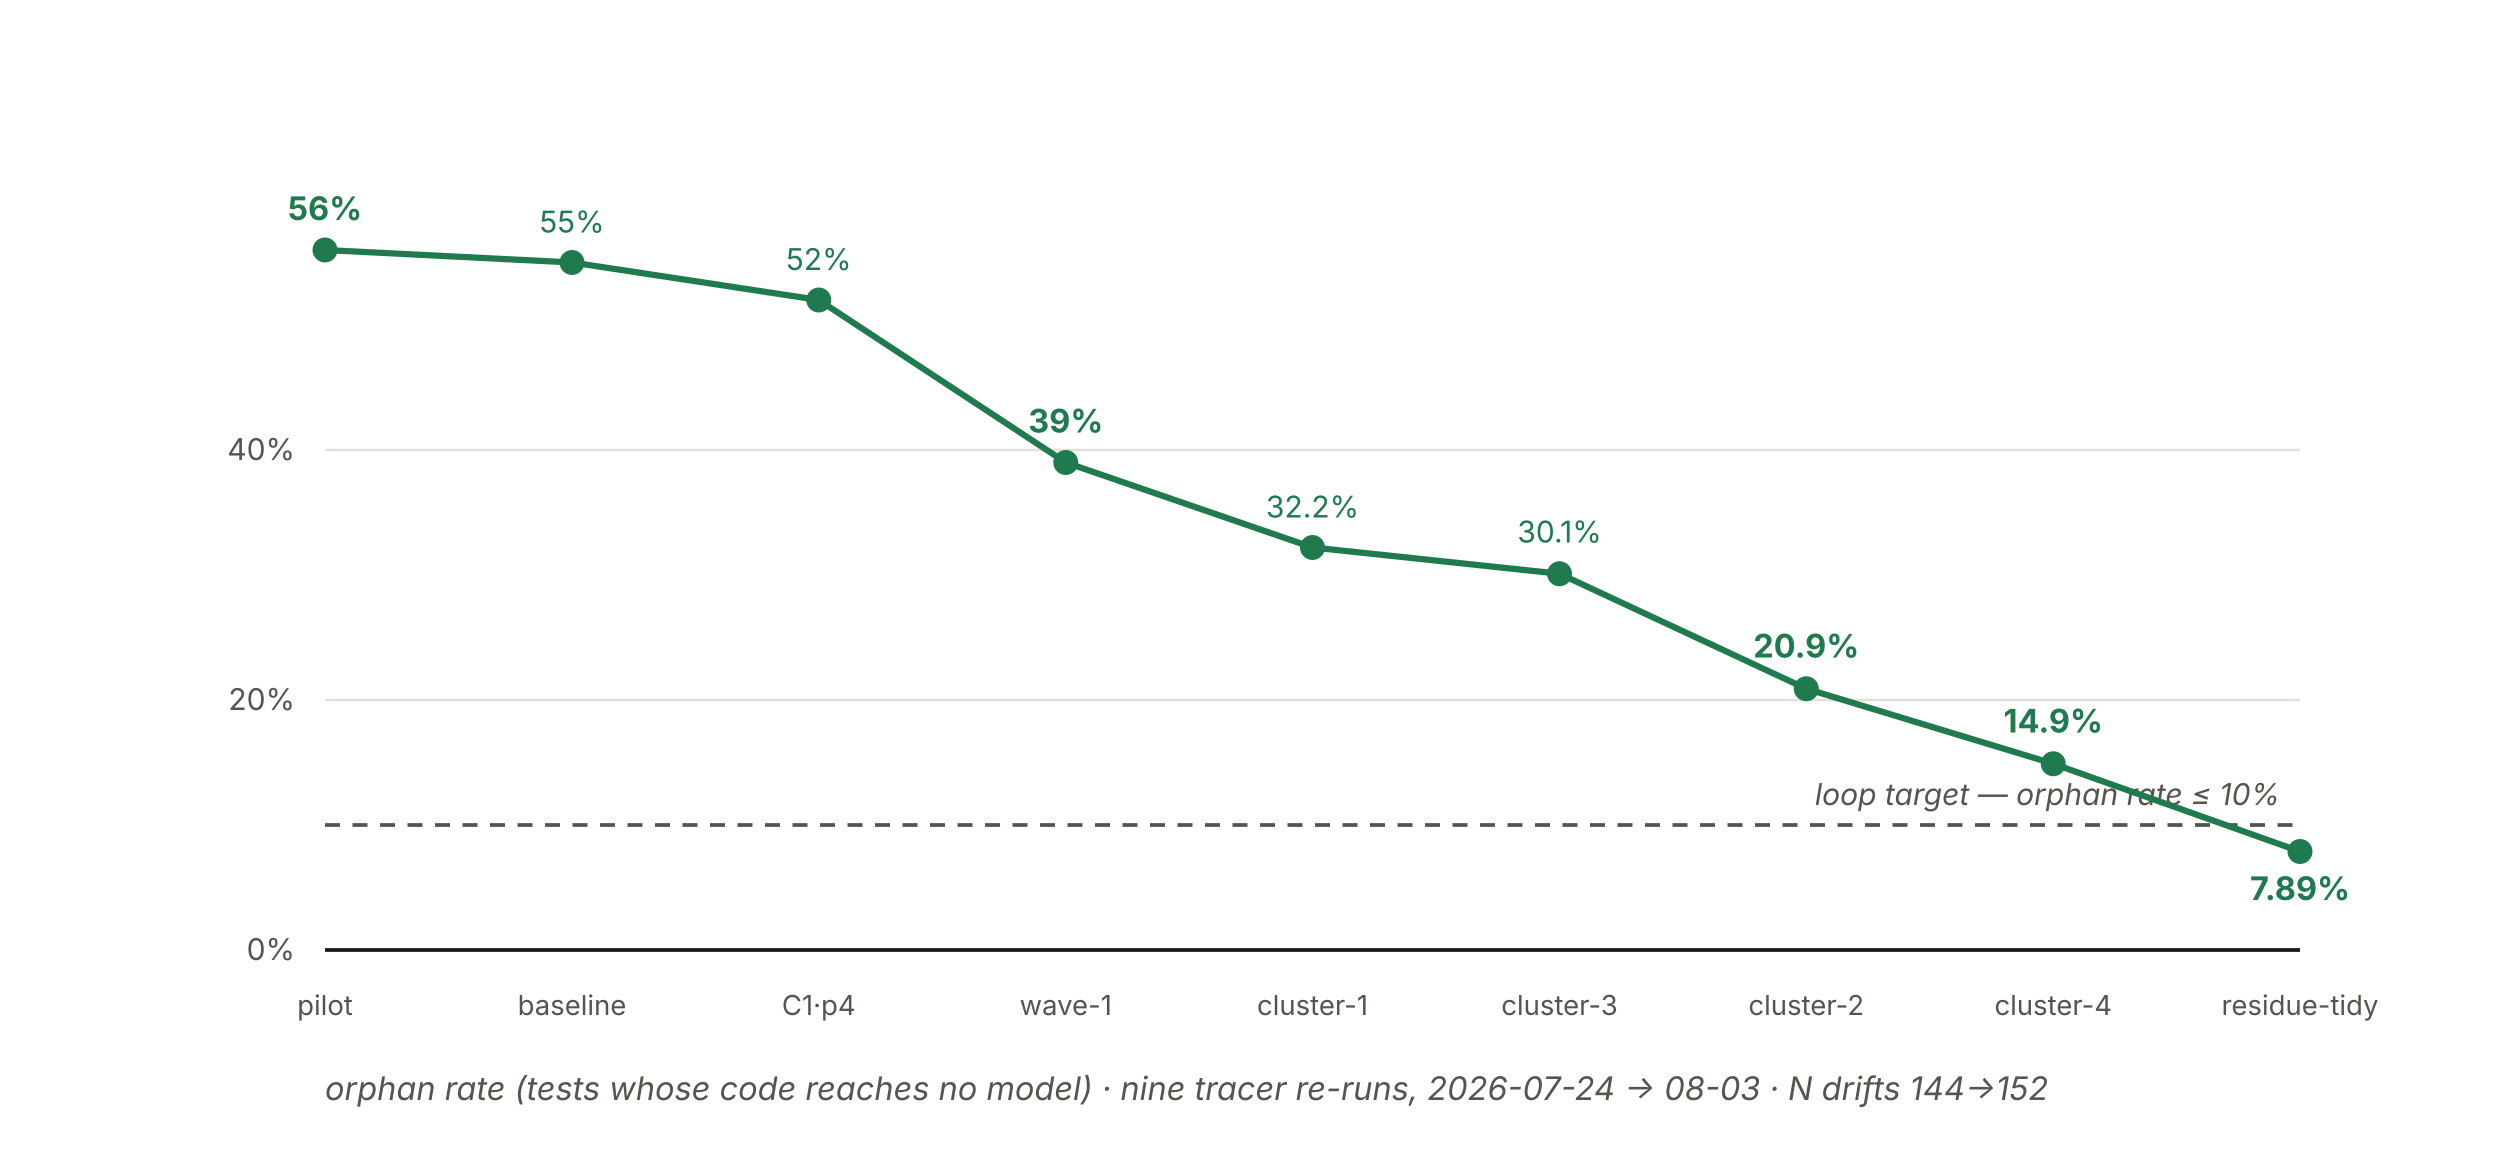
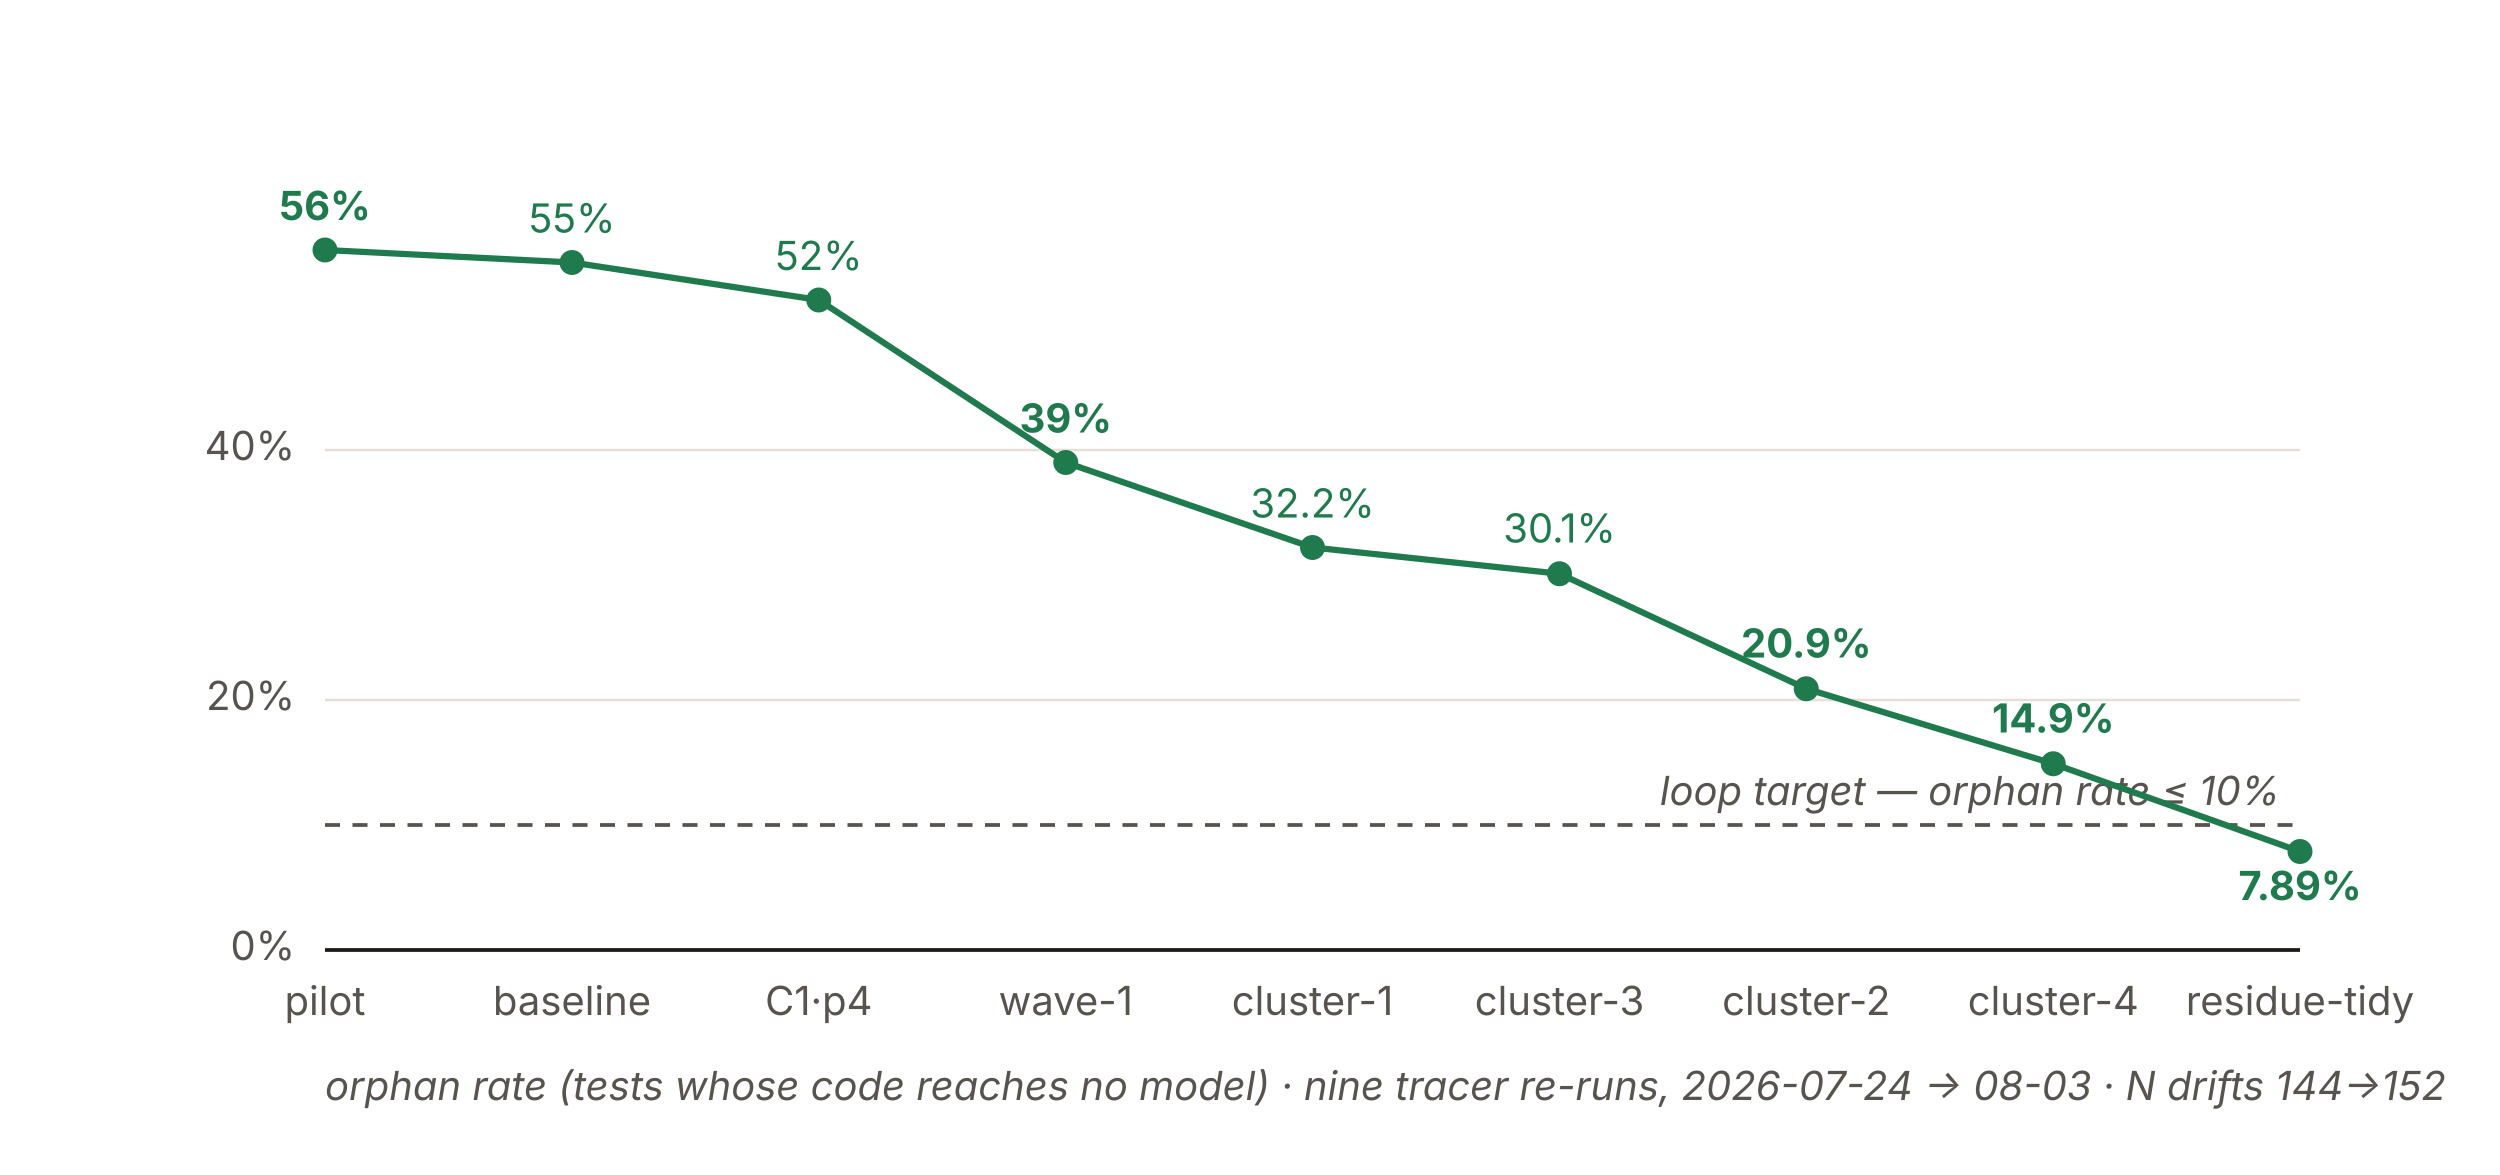
<svg xmlns="http://www.w3.org/2000/svg" viewBox="0 0 1000 470" role="img" aria-labelledby="mmTitle mmDesc" font-family="'Source Sans 3', -apple-system, 'Segoe UI', sans-serif">
  <line x1="130" y1="280" x2="920" y2="280" stroke="#e4e0d8" stroke-width="1" />
  <line x1="130" y1="180" x2="920" y2="180" stroke="#e4e0d8" stroke-width="1" />
-   <text x="118" y="284" text-anchor="end" font-size="12" fill="#57534e">20%</text>
-   <text x="118" y="184" text-anchor="end" font-size="12" fill="#57534e">40%</text>
-   <text x="118" y="384" text-anchor="end" font-size="12" fill="#57534e">0%</text>
+   <text x="118" y="284" text-anchor="end" font-size="16" fill="#57534e">20%</text>
+   <text x="118" y="184" text-anchor="end" font-size="16" fill="#57534e">40%</text>
+   <text x="118" y="384" text-anchor="end" font-size="16" fill="#57534e">0%</text>
  <line x1="130" y1="380" x2="920" y2="380" stroke="#1c1917" stroke-width="1.5" />
  <line x1="130" y1="330" x2="920" y2="330" stroke="#57534e" stroke-width="1.5" stroke-dasharray="6 5" />
-   <text x="912" y="322" text-anchor="end" font-size="12" font-style="italic" fill="#57534e">loop target — orphan rate ≤ 10%</text>
+   <text x="912" y="322" text-anchor="end" font-size="16" font-style="italic" fill="#57534e">loop target — orphan rate ≤ 10%</text>
  <polyline points="130,100 228.8,105 327.5,120 426.3,185 525,219 623.8,229.5 722.5,275.5 821.3,305.5 920,340.6" fill="none" stroke="#1f7a4d" stroke-width="2.5" stroke-linejoin="round" stroke-linecap="round" />
  <circle cx="130" cy="100" r="5" fill="#1f7a4d" />
  <circle cx="228.8" cy="105" r="5" fill="#1f7a4d" />
  <circle cx="327.5" cy="120" r="5" fill="#1f7a4d" />
  <circle cx="426.3" cy="185" r="5" fill="#1f7a4d" />
  <circle cx="525" cy="219" r="5" fill="#1f7a4d" />
  <circle cx="623.8" cy="229.5" r="5" fill="#1f7a4d" />
  <circle cx="722.5" cy="275.5" r="5" fill="#1f7a4d" />
  <circle cx="821.3" cy="305.5" r="5" fill="#1f7a4d" />
  <circle cx="920" cy="340.6" r="5" fill="#1f7a4d" />
-   <text x="130" y="88" text-anchor="middle" font-size="13" font-weight="700" fill="#1f7a4d">56%</text>
-   <text x="228.8" y="93" text-anchor="middle" font-size="12" fill="#1f7a4d">55%</text>
-   <text x="327.5" y="108" text-anchor="middle" font-size="12" fill="#1f7a4d">52%</text>
-   <text x="426.3" y="173" text-anchor="middle" font-size="13" font-weight="700" fill="#1f7a4d">39%</text>
-   <text x="525" y="207" text-anchor="middle" font-size="12" fill="#1f7a4d">32.2%</text>
-   <text x="623.8" y="217" text-anchor="middle" font-size="12" fill="#1f7a4d">30.1%</text>
-   <text x="722.5" y="263" text-anchor="middle" font-size="13" font-weight="700" fill="#1f7a4d">20.9%</text>
-   <text x="821.3" y="293" text-anchor="middle" font-size="13" font-weight="700" fill="#1f7a4d">14.9%</text>
-   <text x="920" y="360" text-anchor="middle" font-size="13" font-weight="700" fill="#1f7a4d">7.89%</text>
-   <text x="130" y="406" text-anchor="middle" font-size="11" fill="#57534e">pilot</text>
-   <text x="228.8" y="406" text-anchor="middle" font-size="11" fill="#57534e">baseline</text>
-   <text x="327.5" y="406" text-anchor="middle" font-size="11" fill="#57534e">C1·p4</text>
-   <text x="426.3" y="406" text-anchor="middle" font-size="11" fill="#57534e">wave-1</text>
-   <text x="525" y="406" text-anchor="middle" font-size="11" fill="#57534e">cluster-1</text>
-   <text x="623.8" y="406" text-anchor="middle" font-size="11" fill="#57534e">cluster-3</text>
-   <text x="722.5" y="406" text-anchor="middle" font-size="11" fill="#57534e">cluster-2</text>
-   <text x="821.3" y="406" text-anchor="middle" font-size="11" fill="#57534e">cluster-4</text>
-   <text x="920" y="406" text-anchor="middle" font-size="11" fill="#57534e">residue-tidy</text>
-   <text x="130" y="440" text-anchor="start" font-size="13" font-style="italic" fill="#57534e">orphan rate (tests whose code reaches no model) · nine tracer re-runs, 2026-07-24 → 08-03 · N drifts 144→152</text>
+   <text x="130" y="88" text-anchor="middle" font-size="16" font-weight="700" fill="#1f7a4d">56%</text>
+   <text x="228.8" y="93" text-anchor="middle" font-size="16" fill="#1f7a4d">55%</text>
+   <text x="327.5" y="108" text-anchor="middle" font-size="16" fill="#1f7a4d">52%</text>
+   <text x="426.3" y="173" text-anchor="middle" font-size="16" font-weight="700" fill="#1f7a4d">39%</text>
+   <text x="525" y="207" text-anchor="middle" font-size="16" fill="#1f7a4d">32.2%</text>
+   <text x="623.8" y="217" text-anchor="middle" font-size="16" fill="#1f7a4d">30.1%</text>
+   <text x="722.5" y="263" text-anchor="middle" font-size="16" font-weight="700" fill="#1f7a4d">20.9%</text>
+   <text x="821.3" y="293" text-anchor="middle" font-size="16" font-weight="700" fill="#1f7a4d">14.9%</text>
+   <text x="920" y="360" text-anchor="middle" font-size="16" font-weight="700" fill="#1f7a4d">7.89%</text>
+   <text x="130" y="406" text-anchor="middle" font-size="16" fill="#57534e">pilot</text>
+   <text x="228.8" y="406" text-anchor="middle" font-size="16" fill="#57534e">baseline</text>
+   <text x="327.5" y="406" text-anchor="middle" font-size="16" fill="#57534e">C1·p4</text>
+   <text x="426.3" y="406" text-anchor="middle" font-size="16" fill="#57534e">wave-1</text>
+   <text x="525" y="406" text-anchor="middle" font-size="16" fill="#57534e">cluster-1</text>
+   <text x="623.8" y="406" text-anchor="middle" font-size="16" fill="#57534e">cluster-3</text>
+   <text x="722.5" y="406" text-anchor="middle" font-size="16" fill="#57534e">cluster-2</text>
+   <text x="821.3" y="406" text-anchor="middle" font-size="16" fill="#57534e">cluster-4</text>
+   <text x="920" y="406" text-anchor="middle" font-size="16" fill="#57534e">residue-tidy</text>
+   <text x="130" y="440" text-anchor="start" font-size="16" font-style="italic" fill="#57534e">orphan rate (tests whose code reaches no model) · nine tracer re-runs, 2026-07-24 → 08-03 · N drifts 144→152</text>
</svg>
